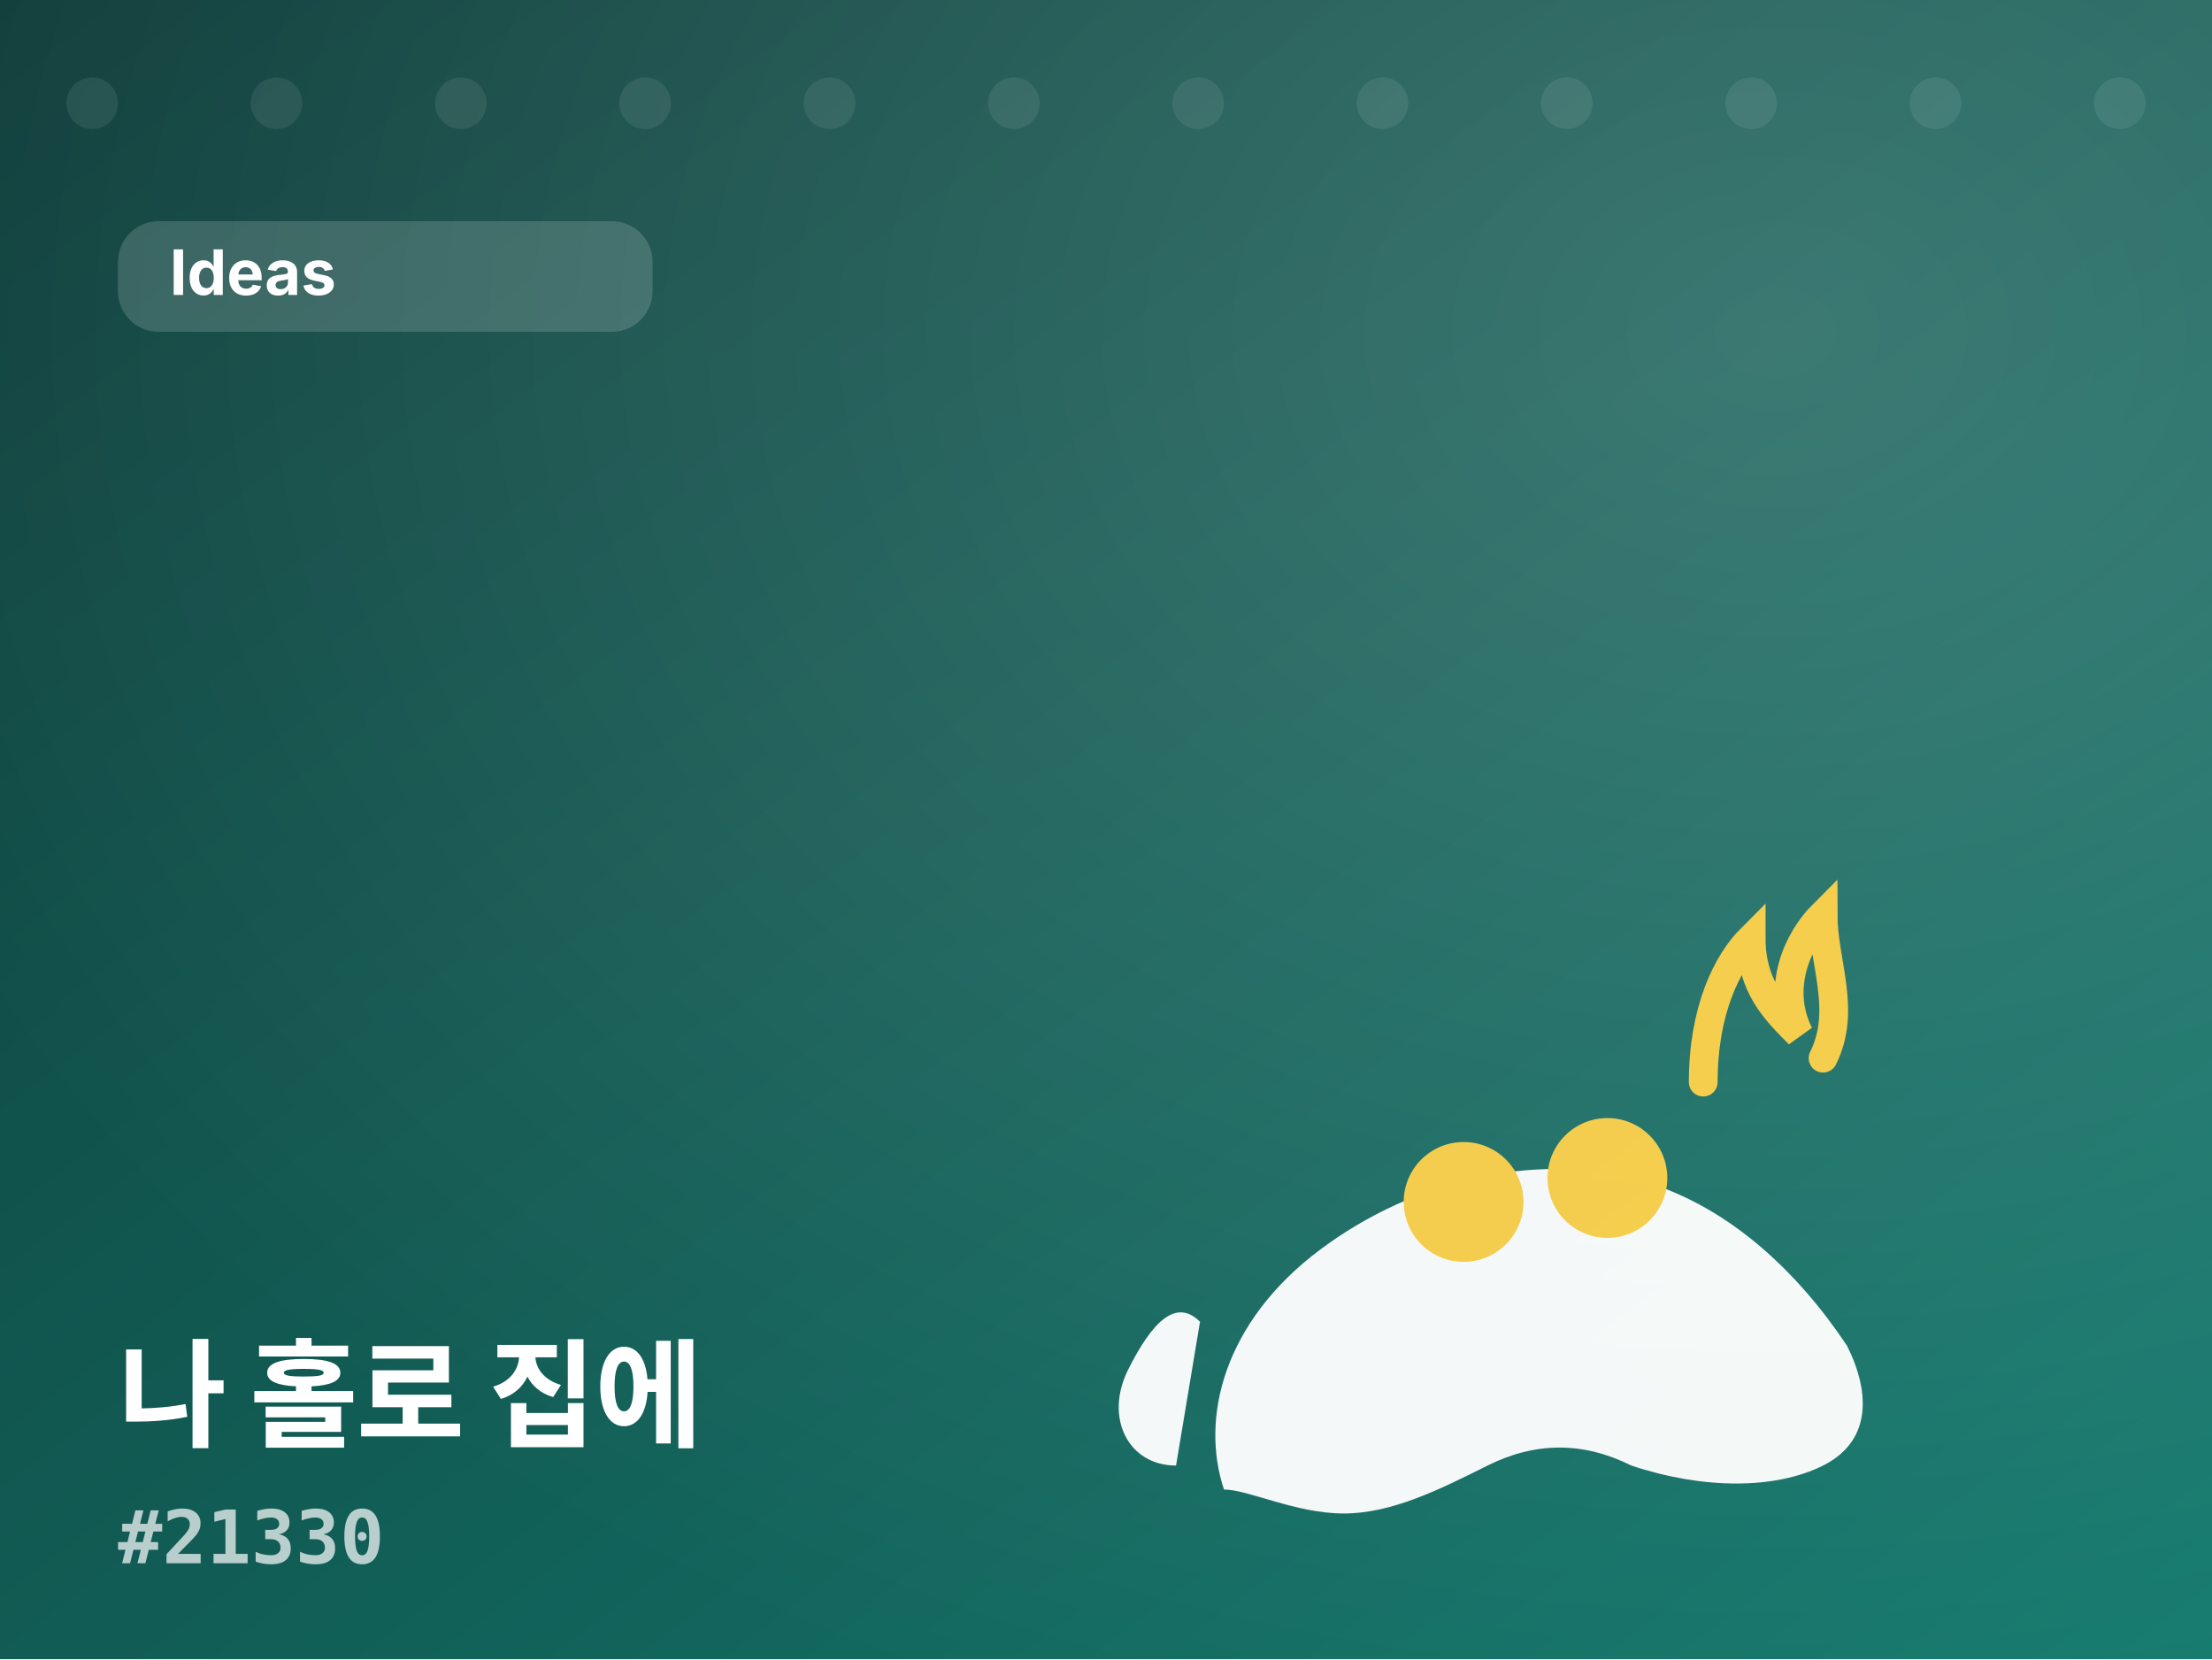
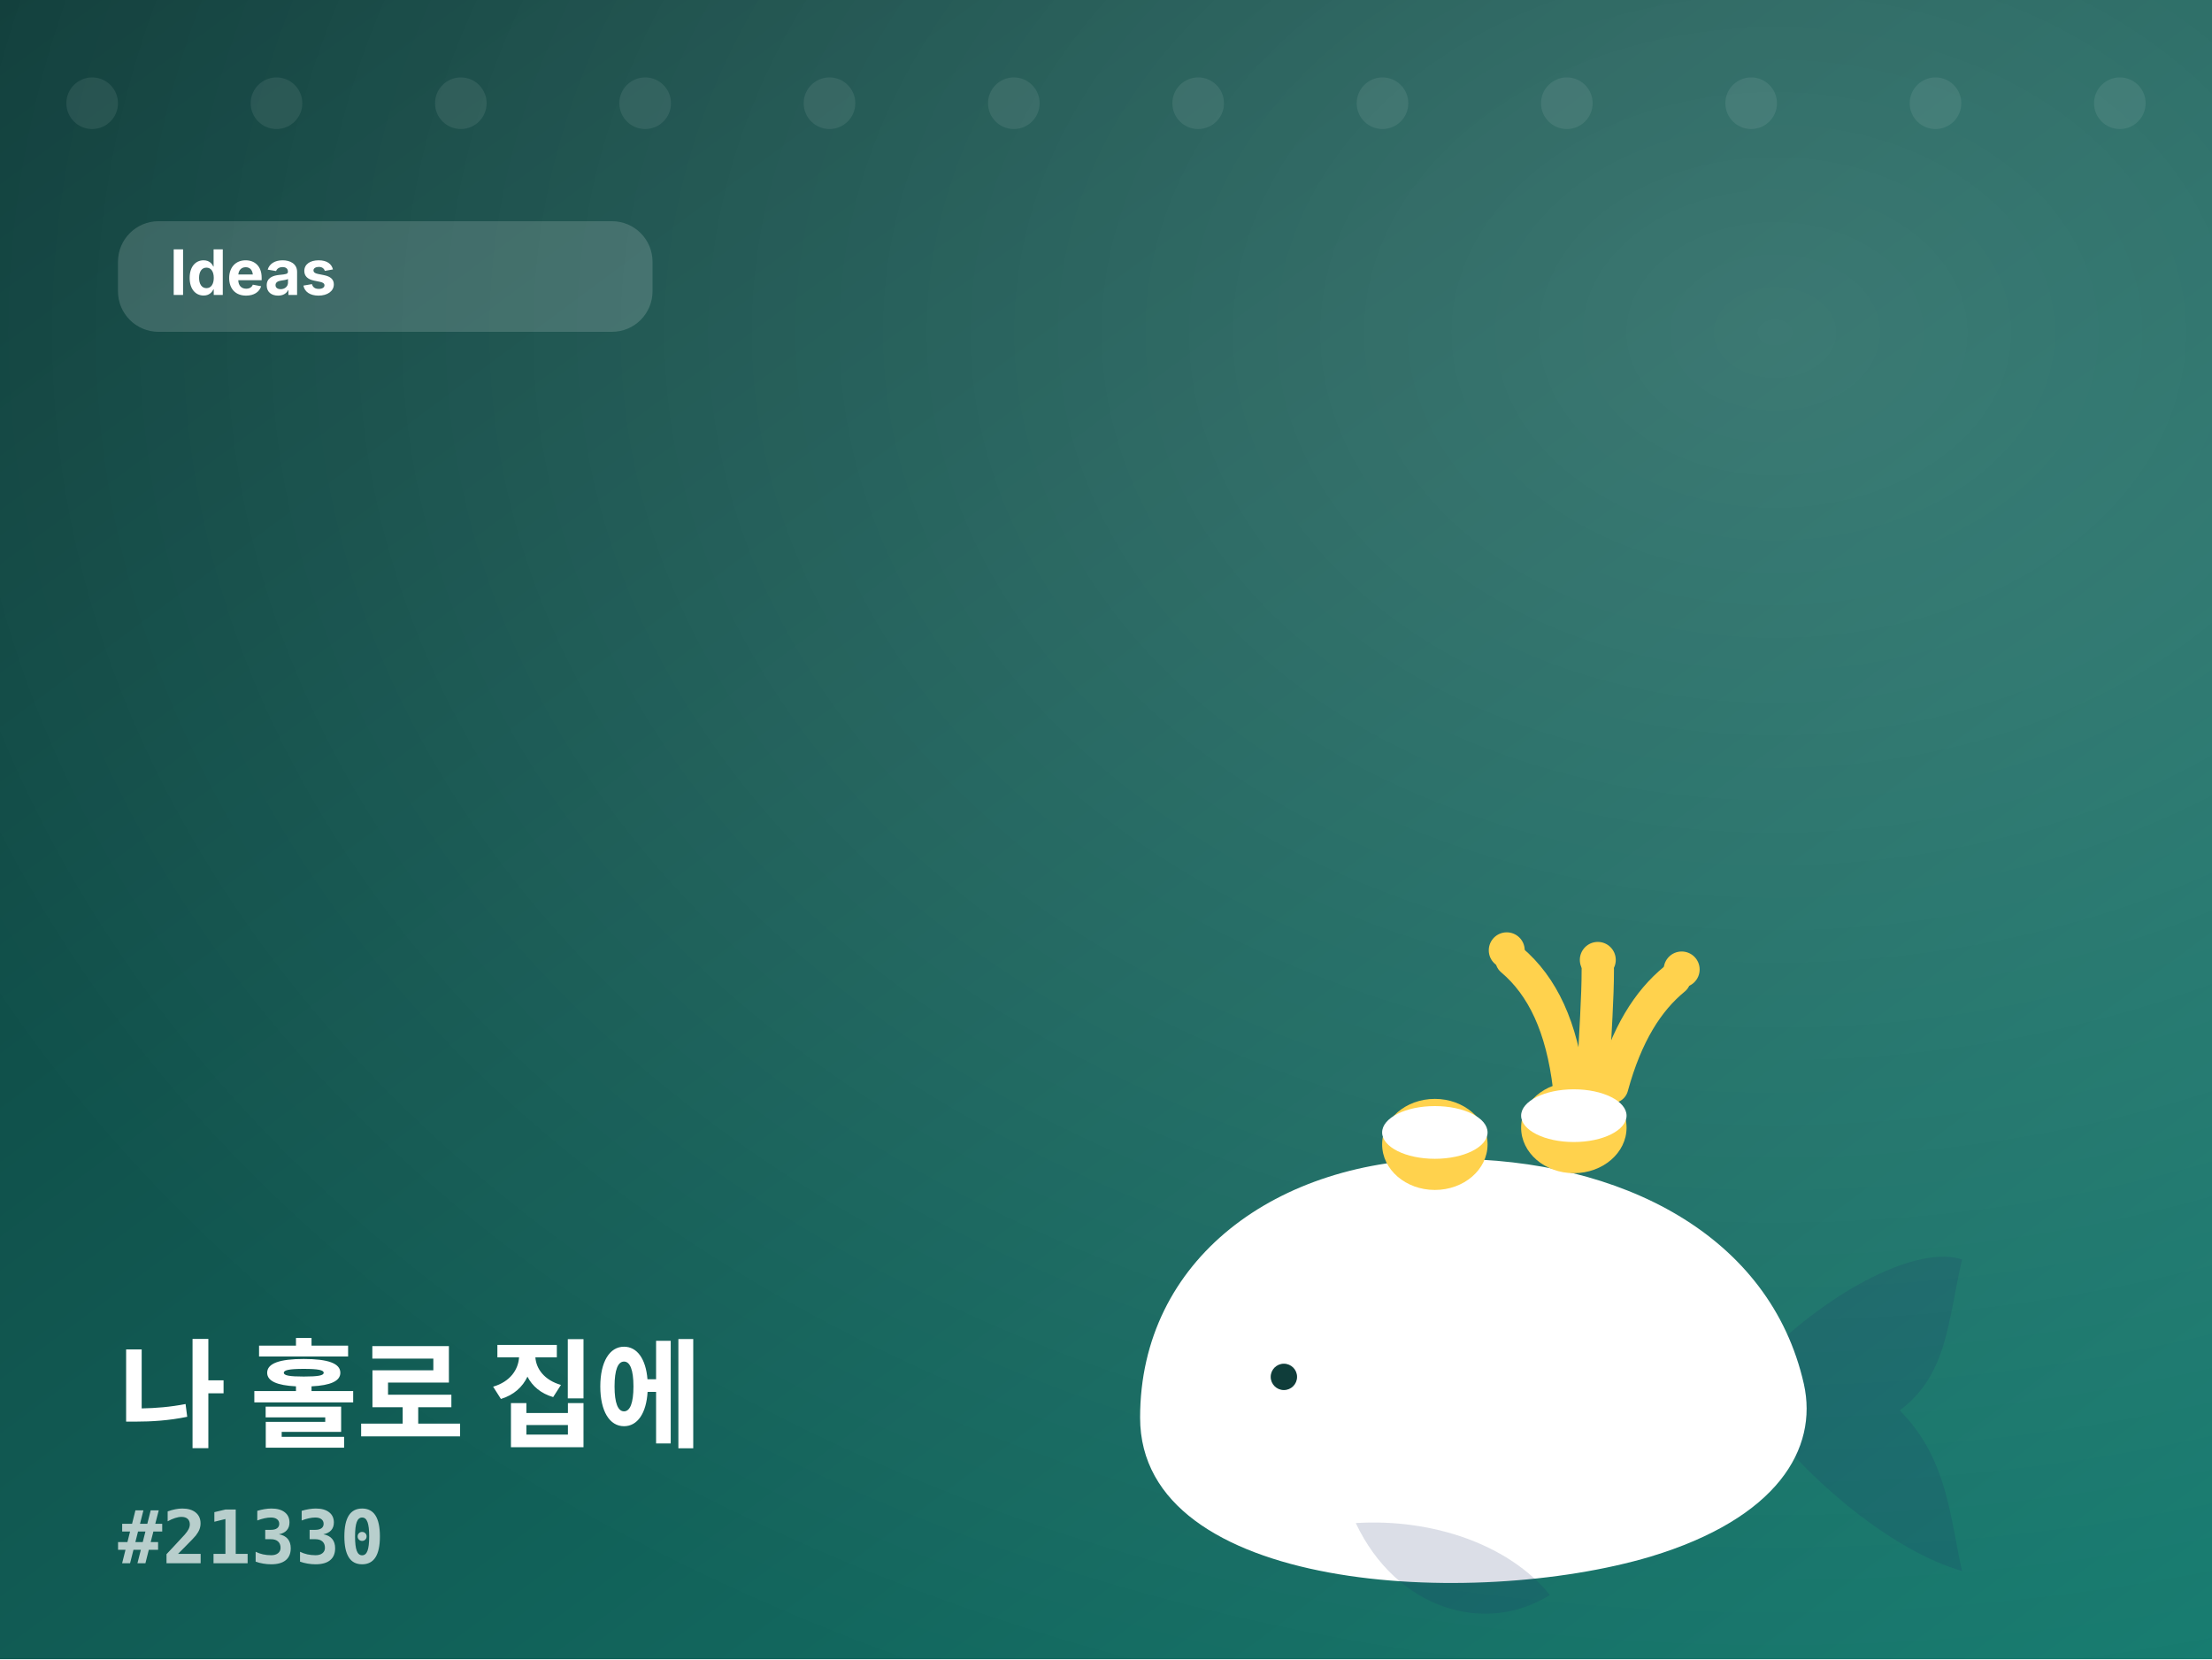
<svg xmlns="http://www.w3.org/2000/svg" viewBox="0 0 1200 900" width="1200" height="900" role="img" aria-label="나 홀로 집에">
  <defs>
    <linearGradient id="bg" x1="0" y1="0" x2="1" y2="1">
      <stop offset="0" stop-color="#0f3d3a" />
      <stop offset="1" stop-color="#137a6e" />
    </linearGradient>
    <radialGradient id="glow" cx="0.8" cy="0.2" r="0.9">
      <stop offset="0" stop-color="#ffffff" stop-opacity="0.18" />
      <stop offset="1" stop-color="#ffffff" stop-opacity="0" />
    </radialGradient>
  </defs>
  <rect width="1200" height="900" fill="url(#bg)" />
  <rect width="1200" height="900" fill="url(#glow)" />
  <circle cx="50" cy="56" r="14" fill="#ffffff" opacity="0.08" />
  <circle cx="150" cy="56" r="14" fill="#ffffff" opacity="0.08" />
  <circle cx="250" cy="56" r="14" fill="#ffffff" opacity="0.08" />
  <circle cx="350" cy="56" r="14" fill="#ffffff" opacity="0.08" />
  <circle cx="450" cy="56" r="14" fill="#ffffff" opacity="0.08" />
  <circle cx="550" cy="56" r="14" fill="#ffffff" opacity="0.08" />
  <circle cx="650" cy="56" r="14" fill="#ffffff" opacity="0.08" />
  <circle cx="750" cy="56" r="14" fill="#ffffff" opacity="0.08" />
  <circle cx="850" cy="56" r="14" fill="#ffffff" opacity="0.08" />
  <circle cx="950" cy="56" r="14" fill="#ffffff" opacity="0.08" />
  <circle cx="1050" cy="56" r="14" fill="#ffffff" opacity="0.08" />
  <circle cx="1150" cy="56" r="14" fill="#ffffff" opacity="0.08" />
-   <g transform="translate(560 470) scale(13)" opacity="0.95">
-     <path d="M8 26c-1-3 0-7 4-10s9-4 13-3c4 1 7 4 9 7 1 2 1 4-1 5s-5 1-8 0c-2-1-4-1-6 0s-4 2-6 2-4-1-5-1z" fill="#ffffff" />
-     <circle cx="18" cy="14" r="2.5" fill="#ffd24d" />
-     <circle cx="24" cy="13" r="2.5" fill="#ffd24d" />
-     <path d="M6 25c-2 0-3-2-2-4s2-3 3-2" fill="#ffffff" />
-     <path d="M28 9c0-3 1-5 2-6 0 2 1 3 2 4-1-2 0-4 1-5 0 2 1 4 0 6" stroke="#ffd24d" stroke-width="1.2" stroke-linecap="round" fill="none" />
+   <g transform="translate(560 470) scale(13)">
+     <g stroke="#ffd24d" stroke-width="1.35" stroke-linecap="round" fill="none">
+       <path d="M22.4 9.2C22.1 6.7 21.3 5 20 3.9" />
+       <path d="M23.4 8.9C23.5 6.8 23.6 5.5 23.6 4.3" />
+       <path d="M24.2 9.2C24.8 7 25.7 5.6 26.8 4.7" />
+     </g>
+     <circle cx="19.8" cy="3.5" r="0.75" fill="#ffd24d" />
+     <circle cx="23.6" cy="3.9" r="0.75" fill="#ffd24d" />
+     <circle cx="27.1" cy="4.3" r="0.75" fill="#ffd24d" />
+     <path d="M30.5 20.5C33.4 17.6 37 15.8 38.8 16.4C38.2 19 38.2 21.2 36.2 22.7C38.2 24.7 38.3 27.2 38.8 29.4C36 28.6 32.6 25.8 30.6 23.2Z" fill="rgba(27,47,102,0.16)" />
+     <path d="M4.5 23C4.5 16.4 10.2 12.2 17.4 12.2C24.6 12.2 30.8 15.4 32.2 21.6C32.8 24.3 31.1 27.2 25.8 28.8C18.4 31 4.5 30.3 4.5 23Z" fill="#ffffff" />
+     <path d="M13.5 27.4C15.2 31 18.9 32.1 21.6 30.4C19.9 28.3 16.7 27.2 13.5 27.4Z" fill="rgba(27,47,102,0.16)" />
+     <ellipse cx="16.8" cy="11.6" rx="2.2" ry="1.9" fill="#ffd24d" />
+     <ellipse cx="22.6" cy="10.9" rx="2.2" ry="1.9" fill="#ffd24d" />
+     <ellipse cx="16.8" cy="11.1" rx="2.2" ry="1.1" fill="#ffffff" />
+     <ellipse cx="22.6" cy="10.4" rx="2.2" ry="1.1" fill="#ffffff" />
+     <circle cx="10.8" cy="21.6" r="1.45" fill="#ffffff" />
+     <circle cx="10.5" cy="21.3" r="0.55" fill="#0f3d3a" />
  </g>
  <g font-family="-apple-system, 'Apple SD Gothic Neo', 'Noto Sans KR', sans-serif">
    <rect x="64" y="120" rx="22" ry="22" width="290" height="60" fill="#ffffff" opacity="0.16" />
    <text x="92" y="160" font-size="34" font-weight="700" fill="#ffffff">Ideas</text>
    <text x="64" y="780" font-size="64" font-weight="800" fill="#ffffff" letter-spacing="-1">나 홀로 집에</text>
    <text x="64" y="848" font-size="40" font-weight="700" fill="#ffffff" opacity="0.7" font-family="'SF Mono', ui-monospace, monospace">#21330</text>
  </g>
</svg>
